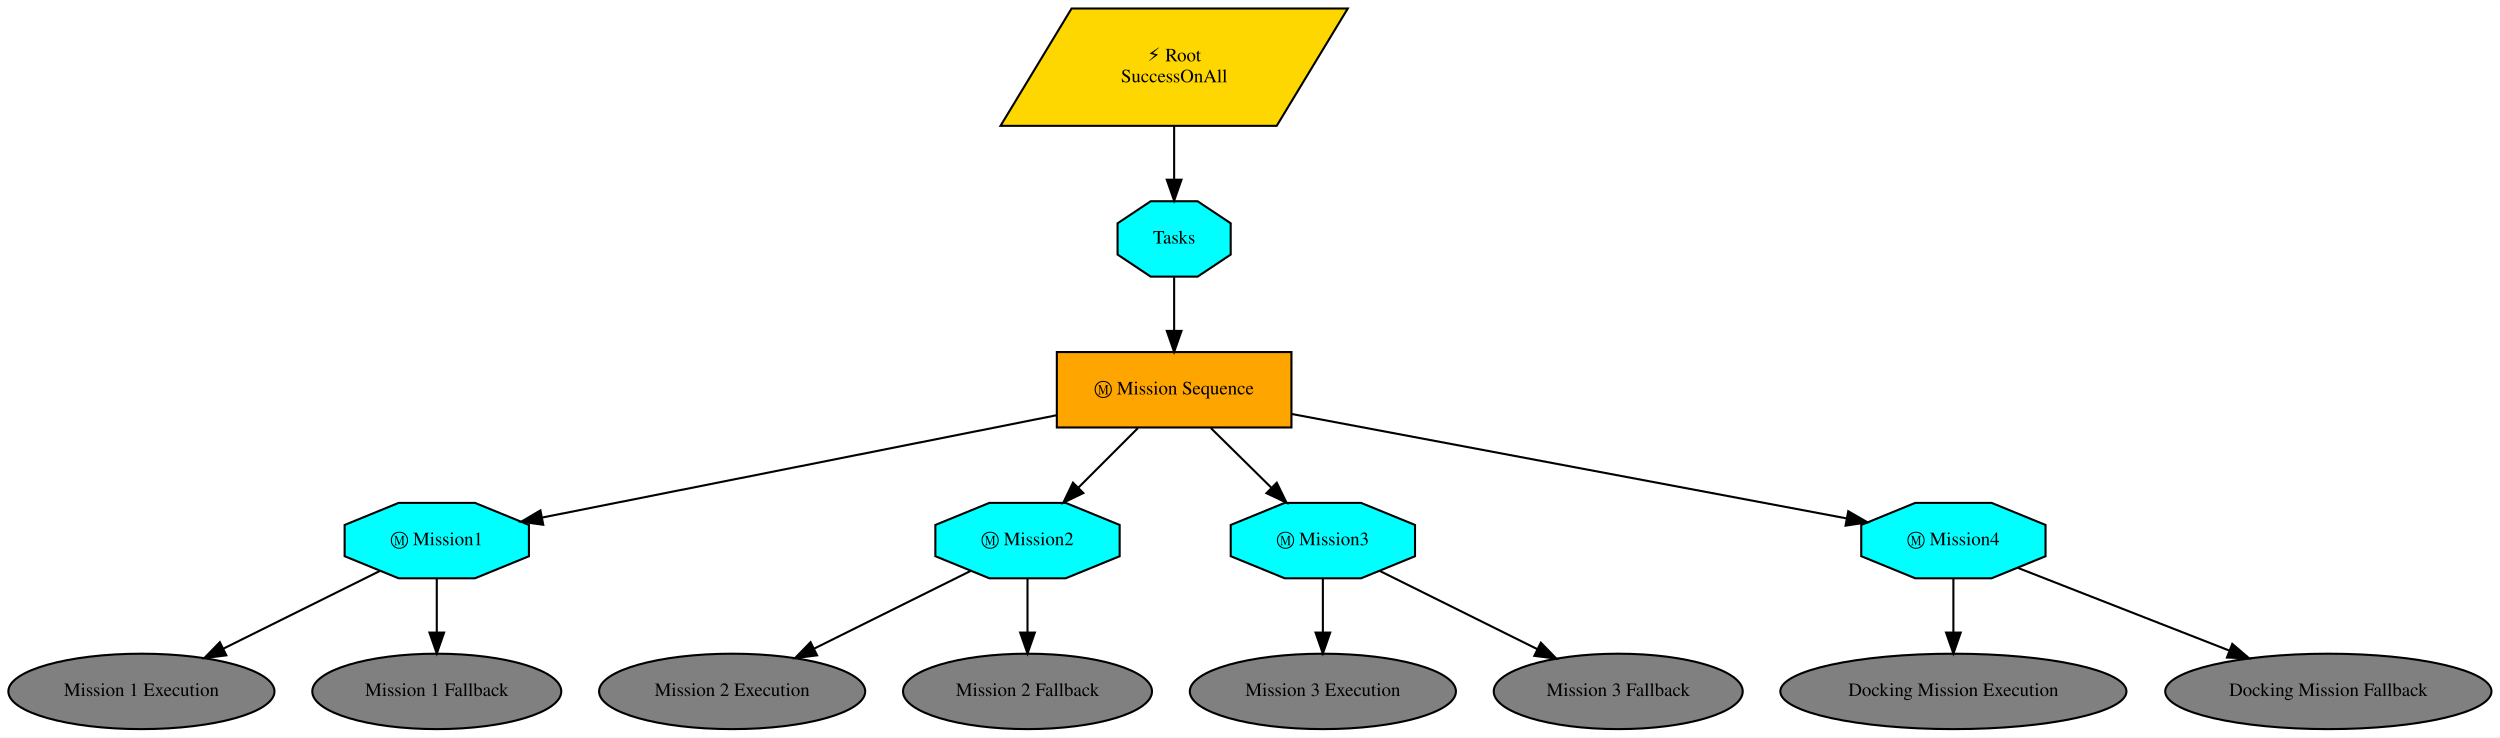
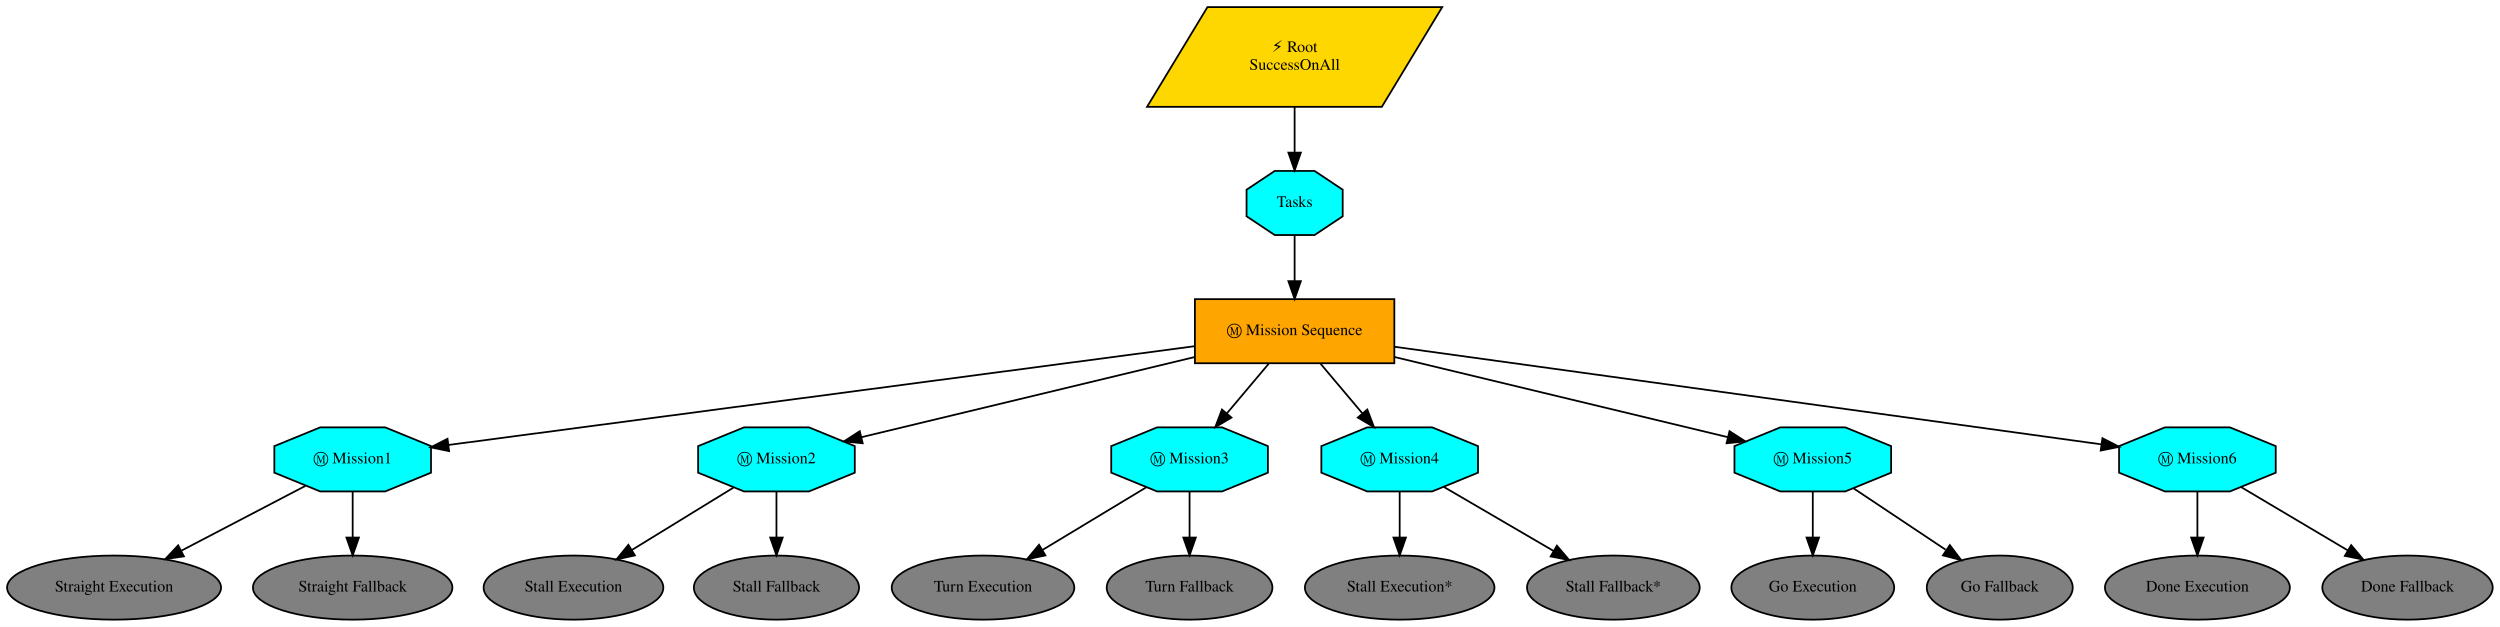
- <svg xmlns="http://www.w3.org/2000/svg" width="1193pt" height="352pt" viewBox="0.00 0.00 1193.45 352.00">
+ <svg xmlns="http://www.w3.org/2000/svg" width="1404pt" height="352pt" viewBox="0.00 0.00 1403.96 352.00">
  <g id="graph0" class="graph" transform="scale(1 1) rotate(0) translate(4 348)">
-     <polygon fill="white" stroke="transparent" points="-4,4 -4,-348 1189.45,-348 1189.45,4 -4,4" />
+     <polygon fill="white" stroke="transparent" points="-4,4 -4,-348 1399.96,-348 1399.96,4 -4,4" />
    <g id="node1" class="node">
-       <polygon fill="gold" stroke="black" points="639.39,-344 507.54,-344 473.63,-288 605.47,-288 639.39,-344" />
-       <text text-anchor="middle" x="556.51" y="-318.8" font-family="Times,serif" font-size="9.00">⚡ Root</text>
-       <text text-anchor="middle" x="556.51" y="-308.8" font-family="Times,serif" font-size="9.00">SuccessOnAll</text>
+       <polygon fill="gold" stroke="black" points="805.92,-344 674.08,-344 640.16,-288 772.01,-288 805.92,-344" />
+       <text text-anchor="middle" x="723.04" y="-318.8" font-family="Times,serif" font-size="9.00">⚡ Root</text>
+       <text text-anchor="middle" x="723.04" y="-308.8" font-family="Times,serif" font-size="9.00">SuccessOnAll</text>
    </g>
    <g id="node2" class="node">
-       <polygon fill="cyan" stroke="black" points="583.51,-226.54 583.51,-241.46 567.69,-252 545.32,-252 529.51,-241.46 529.51,-226.54 545.32,-216 567.69,-216 583.51,-226.54" />
-       <text text-anchor="middle" x="556.51" y="-231.8" font-family="Times,serif" font-size="9.00">Tasks</text>
+       <polygon fill="cyan" stroke="black" points="750.04,-226.54 750.04,-241.46 734.23,-252 711.86,-252 696.04,-241.46 696.04,-226.54 711.86,-216 734.23,-216 750.04,-226.54" />
+       <text text-anchor="middle" x="723.04" y="-231.8" font-family="Times,serif" font-size="9.00">Tasks</text>
    </g>
    <g id="edge1" class="edge">
-       <path fill="none" stroke="black" d="M556.51,-287.92C556.51,-279.72 556.51,-270.72 556.51,-262.49" />
-       <polygon fill="black" stroke="black" points="560.01,-262.27 556.51,-252.27 553.01,-262.27 560.01,-262.27" />
+       <path fill="none" stroke="black" d="M723.04,-287.92C723.04,-279.72 723.04,-270.72 723.04,-262.49" />
+       <polygon fill="black" stroke="black" points="726.54,-262.27 723.04,-252.27 719.54,-262.27 726.54,-262.27" />
    </g>
    <g id="node3" class="node">
-       <polygon fill="orange" stroke="black" points="612.51,-180 500.51,-180 500.51,-144 612.51,-144 612.51,-180" />
-       <text text-anchor="middle" x="556.51" y="-159.8" font-family="Times,serif" font-size="9.00">Ⓜ Mission Sequence</text>
+       <polygon fill="orange" stroke="black" points="779.04,-180 667.04,-180 667.04,-144 779.04,-144 779.04,-180" />
+       <text text-anchor="middle" x="723.04" y="-159.8" font-family="Times,serif" font-size="9.00">Ⓜ Mission Sequence</text>
    </g>
    <g id="edge2" class="edge">
-       <path fill="none" stroke="black" d="M556.51,-215.7C556.51,-207.98 556.51,-198.71 556.51,-190.11" />
-       <polygon fill="black" stroke="black" points="560.01,-190.1 556.51,-180.1 553.01,-190.1 560.01,-190.1" />
+       <path fill="none" stroke="black" d="M723.04,-215.7C723.04,-207.98 723.04,-198.71 723.04,-190.11" />
+       <polygon fill="black" stroke="black" points="726.54,-190.1 723.04,-180.1 719.54,-190.1 726.54,-190.1" />
    </g>
    <g id="node4" class="node">
-       <polygon fill="cyan" stroke="black" points="248.5,-82.54 248.5,-97.46 222.73,-108 186.29,-108 160.52,-97.46 160.52,-82.54 186.29,-72 222.73,-72 248.5,-82.54" />
-       <text text-anchor="middle" x="204.51" y="-87.8" font-family="Times,serif" font-size="9.00">Ⓜ Mission1</text>
+       <polygon fill="cyan" stroke="black" points="238.03,-82.54 238.03,-97.46 212.27,-108 175.82,-108 150.05,-97.46 150.05,-82.54 175.82,-72 212.27,-72 238.03,-82.54" />
+       <text text-anchor="middle" x="194.04" y="-87.8" font-family="Times,serif" font-size="9.00">Ⓜ Mission1</text>
    </g>
    <g id="edge3" class="edge">
-       <path fill="none" stroke="black" d="M500.34,-149.83C432.63,-136.37 319.86,-113.94 254.86,-101.01" />
-       <polygon fill="black" stroke="black" points="255.34,-97.54 244.85,-99.02 253.98,-104.41 255.34,-97.54" />
+       <path fill="none" stroke="black" d="M666.93,-153.58C564.49,-140.02 348.46,-111.43 247.79,-98.11" />
+       <polygon fill="black" stroke="black" points="248.21,-94.64 237.84,-96.79 247.29,-101.58 248.21,-94.64" />
    </g>
    <g id="node7" class="node">
-       <polygon fill="cyan" stroke="black" points="530.5,-82.54 530.5,-97.46 504.73,-108 468.29,-108 442.52,-97.46 442.52,-82.54 468.29,-72 504.73,-72 530.5,-82.54" />
-       <text text-anchor="middle" x="486.51" y="-87.8" font-family="Times,serif" font-size="9.00">Ⓜ Mission2</text>
+       <polygon fill="cyan" stroke="black" points="476.03,-82.54 476.03,-97.46 450.27,-108 413.82,-108 388.05,-97.46 388.05,-82.54 413.82,-72 450.27,-72 476.03,-82.54" />
+       <text text-anchor="middle" x="432.04" y="-87.8" font-family="Times,serif" font-size="9.00">Ⓜ Mission2</text>
    </g>
    <g id="edge6" class="edge">
-       <path fill="none" stroke="black" d="M539.21,-143.7C530.64,-135.14 520.16,-124.66 510.81,-115.3" />
-       <polygon fill="black" stroke="black" points="513.16,-112.7 503.61,-108.1 508.21,-117.65 513.16,-112.7" />
+       <path fill="none" stroke="black" d="M666.94,-147.5C612.59,-134.43 531.07,-114.82 479.76,-102.48" />
+       <polygon fill="black" stroke="black" points="480.46,-99.05 469.92,-100.11 478.82,-105.85 480.46,-99.05" />
    </g>
    <g id="node10" class="node">
-       <polygon fill="cyan" stroke="black" points="671.5,-82.54 671.5,-97.46 645.73,-108 609.29,-108 583.52,-97.46 583.52,-82.54 609.29,-72 645.73,-72 671.5,-82.54" />
-       <text text-anchor="middle" x="627.51" y="-87.8" font-family="Times,serif" font-size="9.00">Ⓜ Mission3</text>
+       <polygon fill="cyan" stroke="black" points="708.03,-82.54 708.03,-97.46 682.27,-108 645.82,-108 620.05,-97.46 620.05,-82.54 645.82,-72 682.27,-72 708.03,-82.54" />
+       <text text-anchor="middle" x="664.04" y="-87.8" font-family="Times,serif" font-size="9.00">Ⓜ Mission3</text>
    </g>
    <g id="edge9" class="edge">
-       <path fill="none" stroke="black" d="M574.06,-143.7C582.74,-135.14 593.37,-124.66 602.86,-115.3" />
-       <polygon fill="black" stroke="black" points="605.5,-117.62 610.16,-108.1 600.58,-112.63 605.5,-117.62" />
+       <path fill="none" stroke="black" d="M708.46,-143.7C701.39,-135.3 692.76,-125.07 685,-115.86" />
+       <polygon fill="black" stroke="black" points="687.58,-113.49 678.46,-108.1 682.23,-118.01 687.58,-113.49" />
    </g>
    <g id="node13" class="node">
-       <polygon fill="cyan" stroke="black" points="972.5,-82.54 972.5,-97.46 946.73,-108 910.29,-108 884.52,-97.46 884.52,-82.54 910.29,-72 946.73,-72 972.5,-82.54" />
-       <text text-anchor="middle" x="928.51" y="-87.8" font-family="Times,serif" font-size="9.00">Ⓜ Mission4</text>
+       <polygon fill="cyan" stroke="black" points="826.03,-82.54 826.03,-97.46 800.27,-108 763.82,-108 738.05,-97.46 738.05,-82.54 763.82,-72 800.27,-72 826.03,-82.54" />
+       <text text-anchor="middle" x="782.04" y="-87.8" font-family="Times,serif" font-size="9.00">Ⓜ Mission4</text>
    </g>
    <g id="edge12" class="edge">
-       <path fill="none" stroke="black" d="M612.6,-150.44C684.42,-136.93 807.85,-113.7 877.26,-100.64" />
-       <polygon fill="black" stroke="black" points="878.32,-104.01 887.5,-98.72 877.03,-97.13 878.32,-104.01" />
+       <path fill="none" stroke="black" d="M737.63,-143.7C744.7,-135.3 753.33,-125.07 761.09,-115.86" />
+       <polygon fill="black" stroke="black" points="763.86,-118.01 767.63,-108.1 758.51,-113.49 763.86,-118.01" />
+     </g>
+     <g id="node16" class="node">
+       <polygon fill="cyan" stroke="black" points="1058.03,-82.54 1058.03,-97.46 1032.27,-108 995.82,-108 970.05,-97.46 970.05,-82.54 995.82,-72 1032.27,-72 1058.03,-82.54" />
+       <text text-anchor="middle" x="1014.04" y="-87.8" font-family="Times,serif" font-size="9.00">Ⓜ Mission5</text>
+     </g>
+     <g id="edge15" class="edge">
+       <path fill="none" stroke="black" d="M779.15,-147.5C833.5,-134.43 915.01,-114.82 966.33,-102.48" />
+       <polygon fill="black" stroke="black" points="967.27,-105.85 976.17,-100.11 965.63,-99.05 967.27,-105.85" />
+     </g>
+     <g id="node19" class="node">
+       <polygon fill="cyan" stroke="black" points="1274.03,-82.54 1274.03,-97.46 1248.27,-108 1211.82,-108 1186.05,-97.46 1186.05,-82.54 1211.82,-72 1248.27,-72 1274.03,-82.54" />
+       <text text-anchor="middle" x="1230.04" y="-87.8" font-family="Times,serif" font-size="9.00">Ⓜ Mission6</text>
+     </g>
+     <g id="edge18" class="edge">
+       <path fill="none" stroke="black" d="M779.24,-153.24C877.5,-139.68 1079.26,-111.82 1175.99,-98.46" />
+       <polygon fill="black" stroke="black" points="1176.71,-101.9 1186.13,-97.06 1175.75,-94.96 1176.71,-101.9" />
    </g>
    <g id="node5" class="node">
-       <ellipse fill="gray" stroke="black" cx="63.51" cy="-18" rx="63.52" ry="18" />
-       <text text-anchor="middle" x="63.51" y="-15.8" font-family="Times,serif" font-size="9.00">Mission 1 Execution</text>
+       <ellipse fill="gray" stroke="black" cx="60.04" cy="-18" rx="60.09" ry="18" />
+       <text text-anchor="middle" x="60.04" y="-15.8" font-family="Times,serif" font-size="9.00">Straight Execution</text>
    </g>
    <g id="edge4" class="edge">
-       <path fill="none" stroke="black" d="M177.32,-75.5C156.13,-64.98 126.41,-50.23 102.65,-38.43" />
-       <polygon fill="black" stroke="black" points="104.05,-35.22 93.54,-33.91 100.94,-41.49 104.05,-35.22" />
+       <path fill="none" stroke="black" d="M167.57,-75.17C147.68,-64.78 120.16,-50.41 97.94,-38.8" />
+       <polygon fill="black" stroke="black" points="99.27,-35.54 88.78,-34.01 96.03,-41.75 99.27,-35.54" />
    </g>
    <g id="node6" class="node">
-       <ellipse fill="gray" stroke="black" cx="204.51" cy="-18" rx="59.43" ry="18" />
-       <text text-anchor="middle" x="204.51" y="-15.8" font-family="Times,serif" font-size="9.00">Mission 1 Fallback</text>
+       <ellipse fill="gray" stroke="black" cx="194.04" cy="-18" rx="56.01" ry="18" />
+       <text text-anchor="middle" x="194.04" y="-15.8" font-family="Times,serif" font-size="9.00">Straight Fallback</text>
    </g>
    <g id="edge5" class="edge">
-       <path fill="none" stroke="black" d="M204.51,-71.7C204.51,-63.98 204.51,-54.71 204.51,-46.11" />
-       <polygon fill="black" stroke="black" points="208.01,-46.1 204.51,-36.1 201.01,-46.1 208.01,-46.1" />
+       <path fill="none" stroke="black" d="M194.04,-71.7C194.04,-63.98 194.04,-54.71 194.04,-46.11" />
+       <polygon fill="black" stroke="black" points="197.54,-46.1 194.04,-36.1 190.54,-46.1 197.54,-46.1" />
    </g>
    <g id="node8" class="node">
-       <ellipse fill="gray" stroke="black" cx="345.51" cy="-18" rx="63.52" ry="18" />
-       <text text-anchor="middle" x="345.51" y="-15.8" font-family="Times,serif" font-size="9.00">Mission 2 Execution</text>
+       <ellipse fill="gray" stroke="black" cx="318.04" cy="-18" rx="50.46" ry="18" />
+       <text text-anchor="middle" x="318.04" y="-15.8" font-family="Times,serif" font-size="9.00">Stall Execution</text>
    </g>
    <g id="edge7" class="edge">
-       <path fill="none" stroke="black" d="M459.32,-75.5C438.13,-64.98 408.41,-50.23 384.65,-38.43" />
-       <polygon fill="black" stroke="black" points="386.05,-35.22 375.54,-33.91 382.94,-41.49 386.05,-35.22" />
+       <path fill="none" stroke="black" d="M407.87,-74.15C391.24,-63.95 368.97,-50.27 350.76,-39.09" />
+       <polygon fill="black" stroke="black" points="352.54,-36.07 342.19,-33.82 348.88,-42.04 352.54,-36.07" />
    </g>
    <g id="node9" class="node">
-       <ellipse fill="gray" stroke="black" cx="486.51" cy="-18" rx="59.43" ry="18" />
-       <text text-anchor="middle" x="486.51" y="-15.8" font-family="Times,serif" font-size="9.00">Mission 2 Fallback</text>
+       <ellipse fill="gray" stroke="black" cx="432.04" cy="-18" rx="46.38" ry="18" />
+       <text text-anchor="middle" x="432.04" y="-15.8" font-family="Times,serif" font-size="9.00">Stall Fallback</text>
    </g>
    <g id="edge8" class="edge">
-       <path fill="none" stroke="black" d="M486.51,-71.7C486.51,-63.98 486.51,-54.71 486.51,-46.11" />
-       <polygon fill="black" stroke="black" points="490.01,-46.1 486.51,-36.1 483.01,-46.1 490.01,-46.1" />
+       <path fill="none" stroke="black" d="M432.04,-71.7C432.04,-63.98 432.04,-54.71 432.04,-46.11" />
+       <polygon fill="black" stroke="black" points="435.54,-46.1 432.04,-36.1 428.54,-46.1 435.54,-46.1" />
    </g>
    <g id="node11" class="node">
-       <ellipse fill="gray" stroke="black" cx="627.51" cy="-18" rx="63.52" ry="18" />
-       <text text-anchor="middle" x="627.51" y="-15.8" font-family="Times,serif" font-size="9.00">Mission 3 Execution</text>
+       <ellipse fill="gray" stroke="black" cx="548.04" cy="-18" rx="51.27" ry="18" />
+       <text text-anchor="middle" x="548.04" y="-15.8" font-family="Times,serif" font-size="9.00">Turn Execution</text>
    </g>
    <g id="edge10" class="edge">
-       <path fill="none" stroke="black" d="M627.51,-71.7C627.51,-63.98 627.51,-54.71 627.51,-46.11" />
-       <polygon fill="black" stroke="black" points="631.01,-46.1 627.51,-36.1 624.01,-46.1 631.01,-46.1" />
+       <path fill="none" stroke="black" d="M639.73,-74.33C622.83,-64.13 600.09,-50.41 581.49,-39.18" />
+       <polygon fill="black" stroke="black" points="583.1,-36.07 572.73,-33.9 579.48,-42.06 583.1,-36.07" />
    </g>
    <g id="node12" class="node">
-       <ellipse fill="gray" stroke="black" cx="768.51" cy="-18" rx="59.43" ry="18" />
-       <text text-anchor="middle" x="768.51" y="-15.8" font-family="Times,serif" font-size="9.00">Mission 3 Fallback</text>
+       <ellipse fill="gray" stroke="black" cx="664.04" cy="-18" rx="46.53" ry="18" />
+       <text text-anchor="middle" x="664.04" y="-15.8" font-family="Times,serif" font-size="9.00">Turn Fallback</text>
    </g>
    <g id="edge11" class="edge">
-       <path fill="none" stroke="black" d="M654.69,-75.5C676.03,-64.91 706.01,-50.03 729.84,-38.2" />
-       <polygon fill="black" stroke="black" points="731.57,-41.25 738.97,-33.66 728.46,-34.98 731.57,-41.25" />
+       <path fill="none" stroke="black" d="M664.04,-71.7C664.04,-63.98 664.04,-54.71 664.04,-46.11" />
+       <polygon fill="black" stroke="black" points="667.54,-46.1 664.04,-36.1 660.54,-46.1 667.54,-46.1" />
    </g>
    <g id="node14" class="node">
-       <ellipse fill="gray" stroke="black" cx="928.51" cy="-18" rx="82.62" ry="18" />
-       <text text-anchor="middle" x="928.51" y="-15.8" font-family="Times,serif" font-size="9.00">Docking Mission Execution</text>
+       <ellipse fill="gray" stroke="black" cx="782.04" cy="-18" rx="53.23" ry="18" />
+       <text text-anchor="middle" x="782.04" y="-15.8" font-family="Times,serif" font-size="9.00">Stall Execution*</text>
    </g>
    <g id="edge13" class="edge">
-       <path fill="none" stroke="black" d="M928.51,-71.7C928.51,-63.98 928.51,-54.71 928.51,-46.11" />
-       <polygon fill="black" stroke="black" points="932.01,-46.1 928.51,-36.1 925.01,-46.1 932.01,-46.1" />
+       <path fill="none" stroke="black" d="M782.04,-71.7C782.04,-63.98 782.04,-54.71 782.04,-46.11" />
+       <polygon fill="black" stroke="black" points="785.54,-46.1 782.04,-36.1 778.54,-46.1 785.54,-46.1" />
    </g>
    <g id="node15" class="node">
-       <ellipse fill="gray" stroke="black" cx="1107.51" cy="-18" rx="77.88" ry="18" />
-       <text text-anchor="middle" x="1107.51" y="-15.8" font-family="Times,serif" font-size="9.00">Docking Mission Fallback</text>
+       <ellipse fill="gray" stroke="black" cx="902.04" cy="-18" rx="48.49" ry="18" />
+       <text text-anchor="middle" x="902.04" y="-15.8" font-family="Times,serif" font-size="9.00">Stall Fallback*</text>
    </g>
    <g id="edge14" class="edge">
-       <path fill="none" stroke="black" d="M959.28,-76.97C987,-66.13 1028.18,-50.02 1060.1,-37.54" />
-       <polygon fill="black" stroke="black" points="1061.65,-40.69 1069.69,-33.79 1059.1,-34.17 1061.65,-40.69" />
+       <path fill="none" stroke="black" d="M806.91,-74.5C824.69,-64.12 848.82,-50.05 868.33,-38.66" />
+       <polygon fill="black" stroke="black" points="870.34,-41.55 877.21,-33.49 866.81,-35.5 870.34,-41.55" />
+     </g>
+     <g id="node17" class="node">
+       <ellipse fill="gray" stroke="black" cx="1014.04" cy="-18" rx="45.72" ry="18" />
+       <text text-anchor="middle" x="1014.04" y="-15.8" font-family="Times,serif" font-size="9.00">Go Execution</text>
+     </g>
+     <g id="edge16" class="edge">
+       <path fill="none" stroke="black" d="M1014.04,-71.7C1014.04,-63.98 1014.04,-54.71 1014.04,-46.11" />
+       <polygon fill="black" stroke="black" points="1017.54,-46.1 1014.04,-36.1 1010.54,-46.1 1017.54,-46.1" />
+     </g>
+     <g id="node18" class="node">
+       <ellipse fill="gray" stroke="black" cx="1119.04" cy="-18" rx="40.98" ry="18" />
+       <text text-anchor="middle" x="1119.04" y="-15.8" font-family="Times,serif" font-size="9.00">Go Fallback</text>
+     </g>
+     <g id="edge17" class="edge">
+       <path fill="none" stroke="black" d="M1036.83,-73.81C1051.99,-63.7 1072.09,-50.3 1088.62,-39.28" />
+       <polygon fill="black" stroke="black" points="1091,-41.9 1097.38,-33.44 1087.12,-36.08 1091,-41.9" />
+     </g>
+     <g id="node20" class="node">
+       <ellipse fill="gray" stroke="black" cx="1230.04" cy="-18" rx="51.92" ry="18" />
+       <text text-anchor="middle" x="1230.04" y="-15.8" font-family="Times,serif" font-size="9.00">Done Execution</text>
+     </g>
+     <g id="edge19" class="edge">
+       <path fill="none" stroke="black" d="M1230.04,-71.7C1230.04,-63.98 1230.04,-54.71 1230.04,-46.11" />
+       <polygon fill="black" stroke="black" points="1233.54,-46.1 1230.04,-36.1 1226.54,-46.1 1233.54,-46.1" />
+     </g>
+     <g id="node21" class="node">
+       <ellipse fill="gray" stroke="black" cx="1348.04" cy="-18" rx="47.84" ry="18" />
+       <text text-anchor="middle" x="1348.04" y="-15.8" font-family="Times,serif" font-size="9.00">Done Fallback</text>
+     </g>
+     <g id="edge20" class="edge">
+       <path fill="none" stroke="black" d="M1254.49,-74.5C1271.86,-64.19 1295.39,-50.23 1314.51,-38.89" />
+       <polygon fill="black" stroke="black" points="1316.41,-41.84 1323.22,-33.73 1312.83,-35.82 1316.41,-41.84" />
    </g>
  </g>
</svg>
